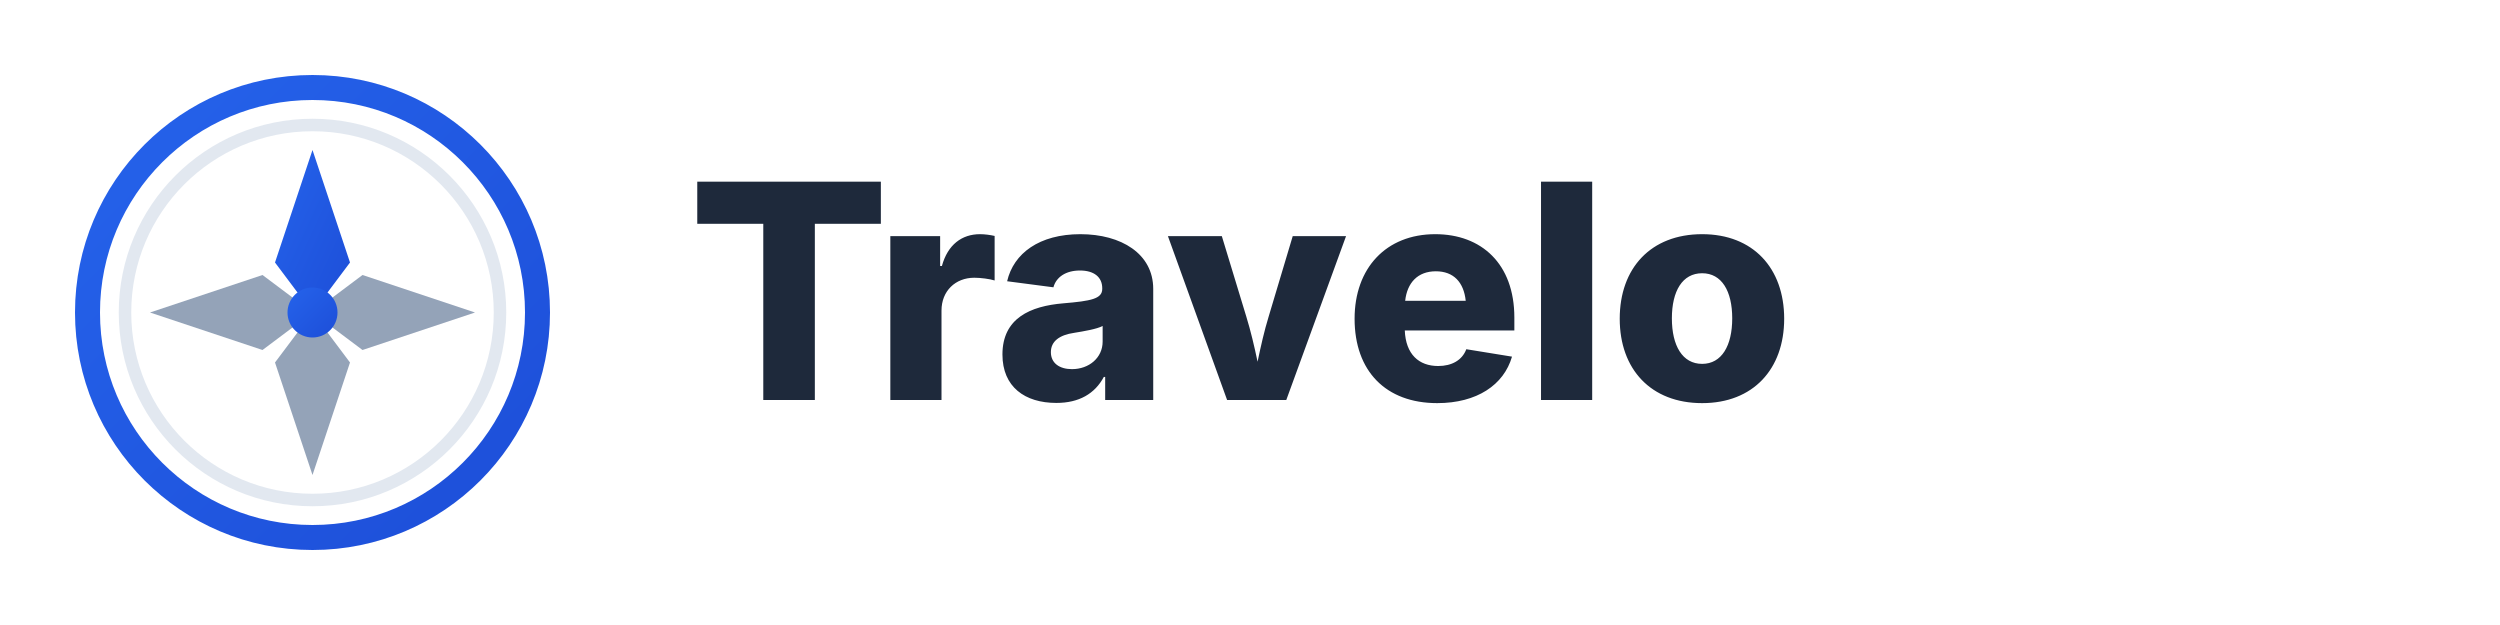
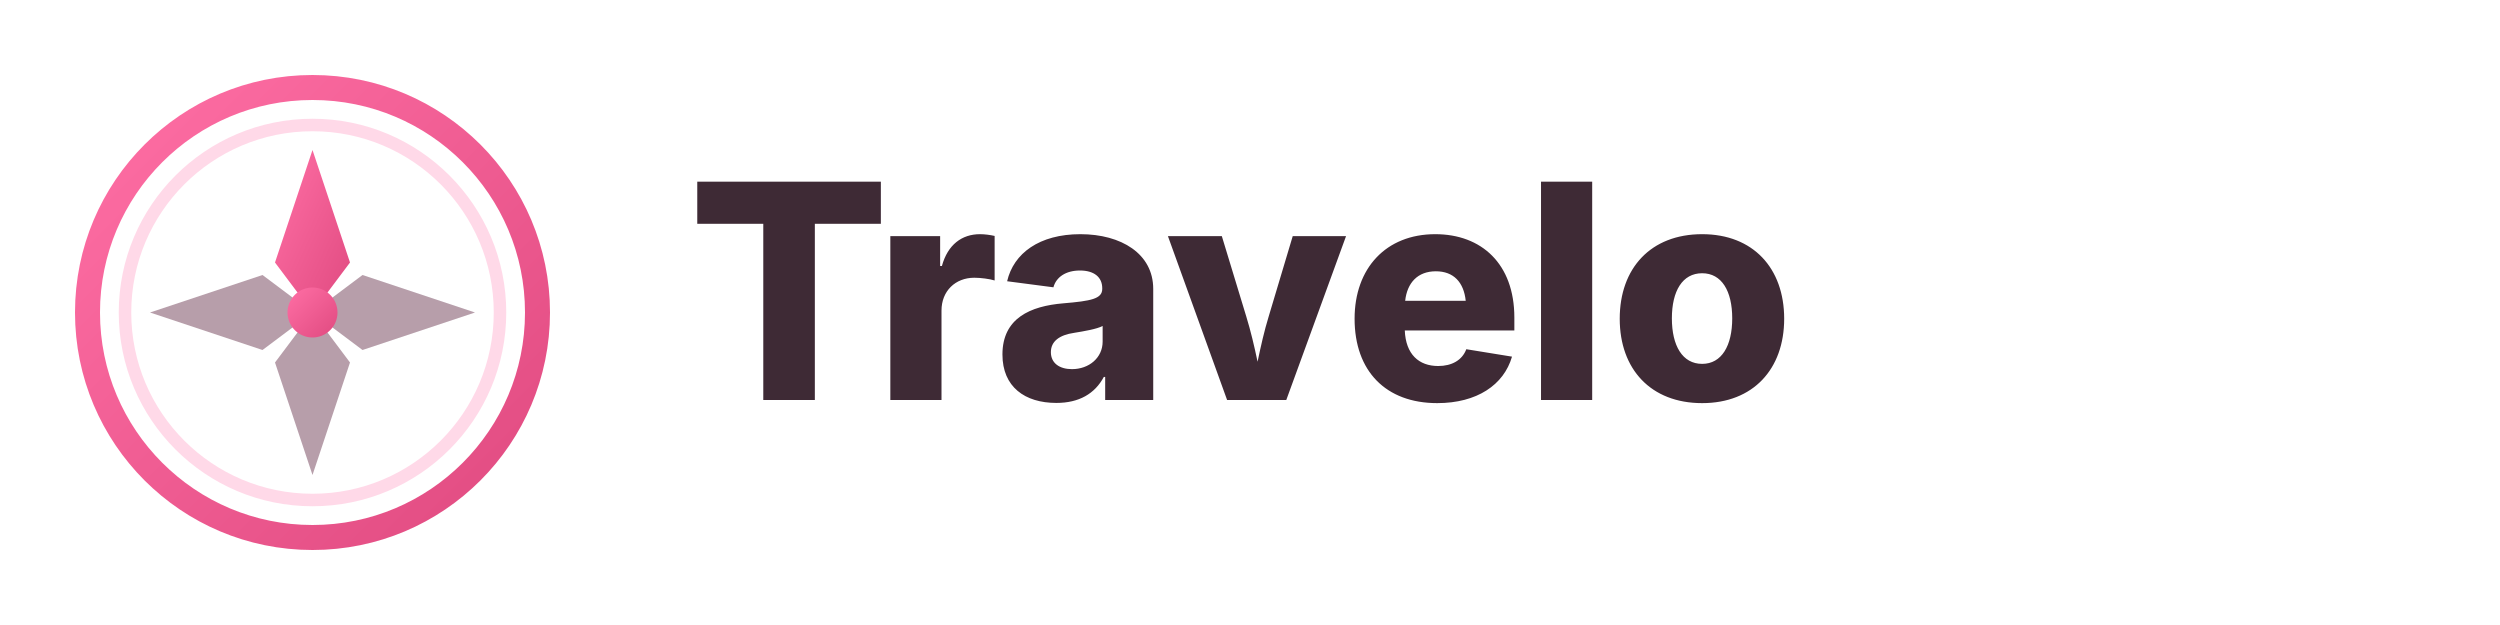
<svg xmlns="http://www.w3.org/2000/svg" viewBox="0 0 200 50">
  <defs>
    <linearGradient id="primaryGrad" x1="0%" y1="0%" x2="100%" y2="100%">
-       <stop offset="0%" style="stop-color:#2563eb" />
-       <stop offset="100%" style="stop-color:#1d4ed8" />
+       <stop offset="0%" style="stop-color:#FF6FA5" />
+       <stop offset="100%" style="stop-color:#E04A80" />
    </linearGradient>
  </defs>
  <g transform="translate(25, 25)">
    <circle cx="0" cy="0" r="18" fill="none" stroke="url(#primaryGrad)" stroke-width="2" />
-     <circle cx="0" cy="0" r="15" fill="none" stroke="#e2e8f0" stroke-width="1" />
+     <circle cx="0" cy="0" r="15" fill="none" stroke="#FFD9E8" stroke-width="1" />
    <path d="M0 -13 L3 -4 L0 0 L-3 -4 Z" fill="url(#primaryGrad)" />
-     <path d="M0 13 L3 4 L0 0 L-3 4 Z" fill="#94a3b8" />
-     <path d="M13 0 L4 3 L0 0 L4 -3 Z" fill="#94a3b8" />
-     <path d="M-13 0 L-4 3 L0 0 L-4 -3 Z" fill="#94a3b8" />
+     <path d="M0 13 L3 4 L0 0 L-3 4 Z" fill="#B79EAA" />
+     <path d="M13 0 L4 3 L0 0 L4 -3 Z" fill="#B79EAA" />
+     <path d="M-13 0 L-4 3 L0 0 L-4 -3 Z" fill="#B79EAA" />
    <circle cx="0" cy="0" r="2" fill="url(#primaryGrad)" />
  </g>
-   <text x="55" y="32" font-family="'Inter', Arial, sans-serif" font-size="24" font-weight="800" fill="#1e293b">Travelo</text>
+   <text x="55" y="32" font-family="'Inter', Arial, sans-serif" font-size="24" font-weight="800" fill="#3E2A35">Travelo</text>
</svg>
